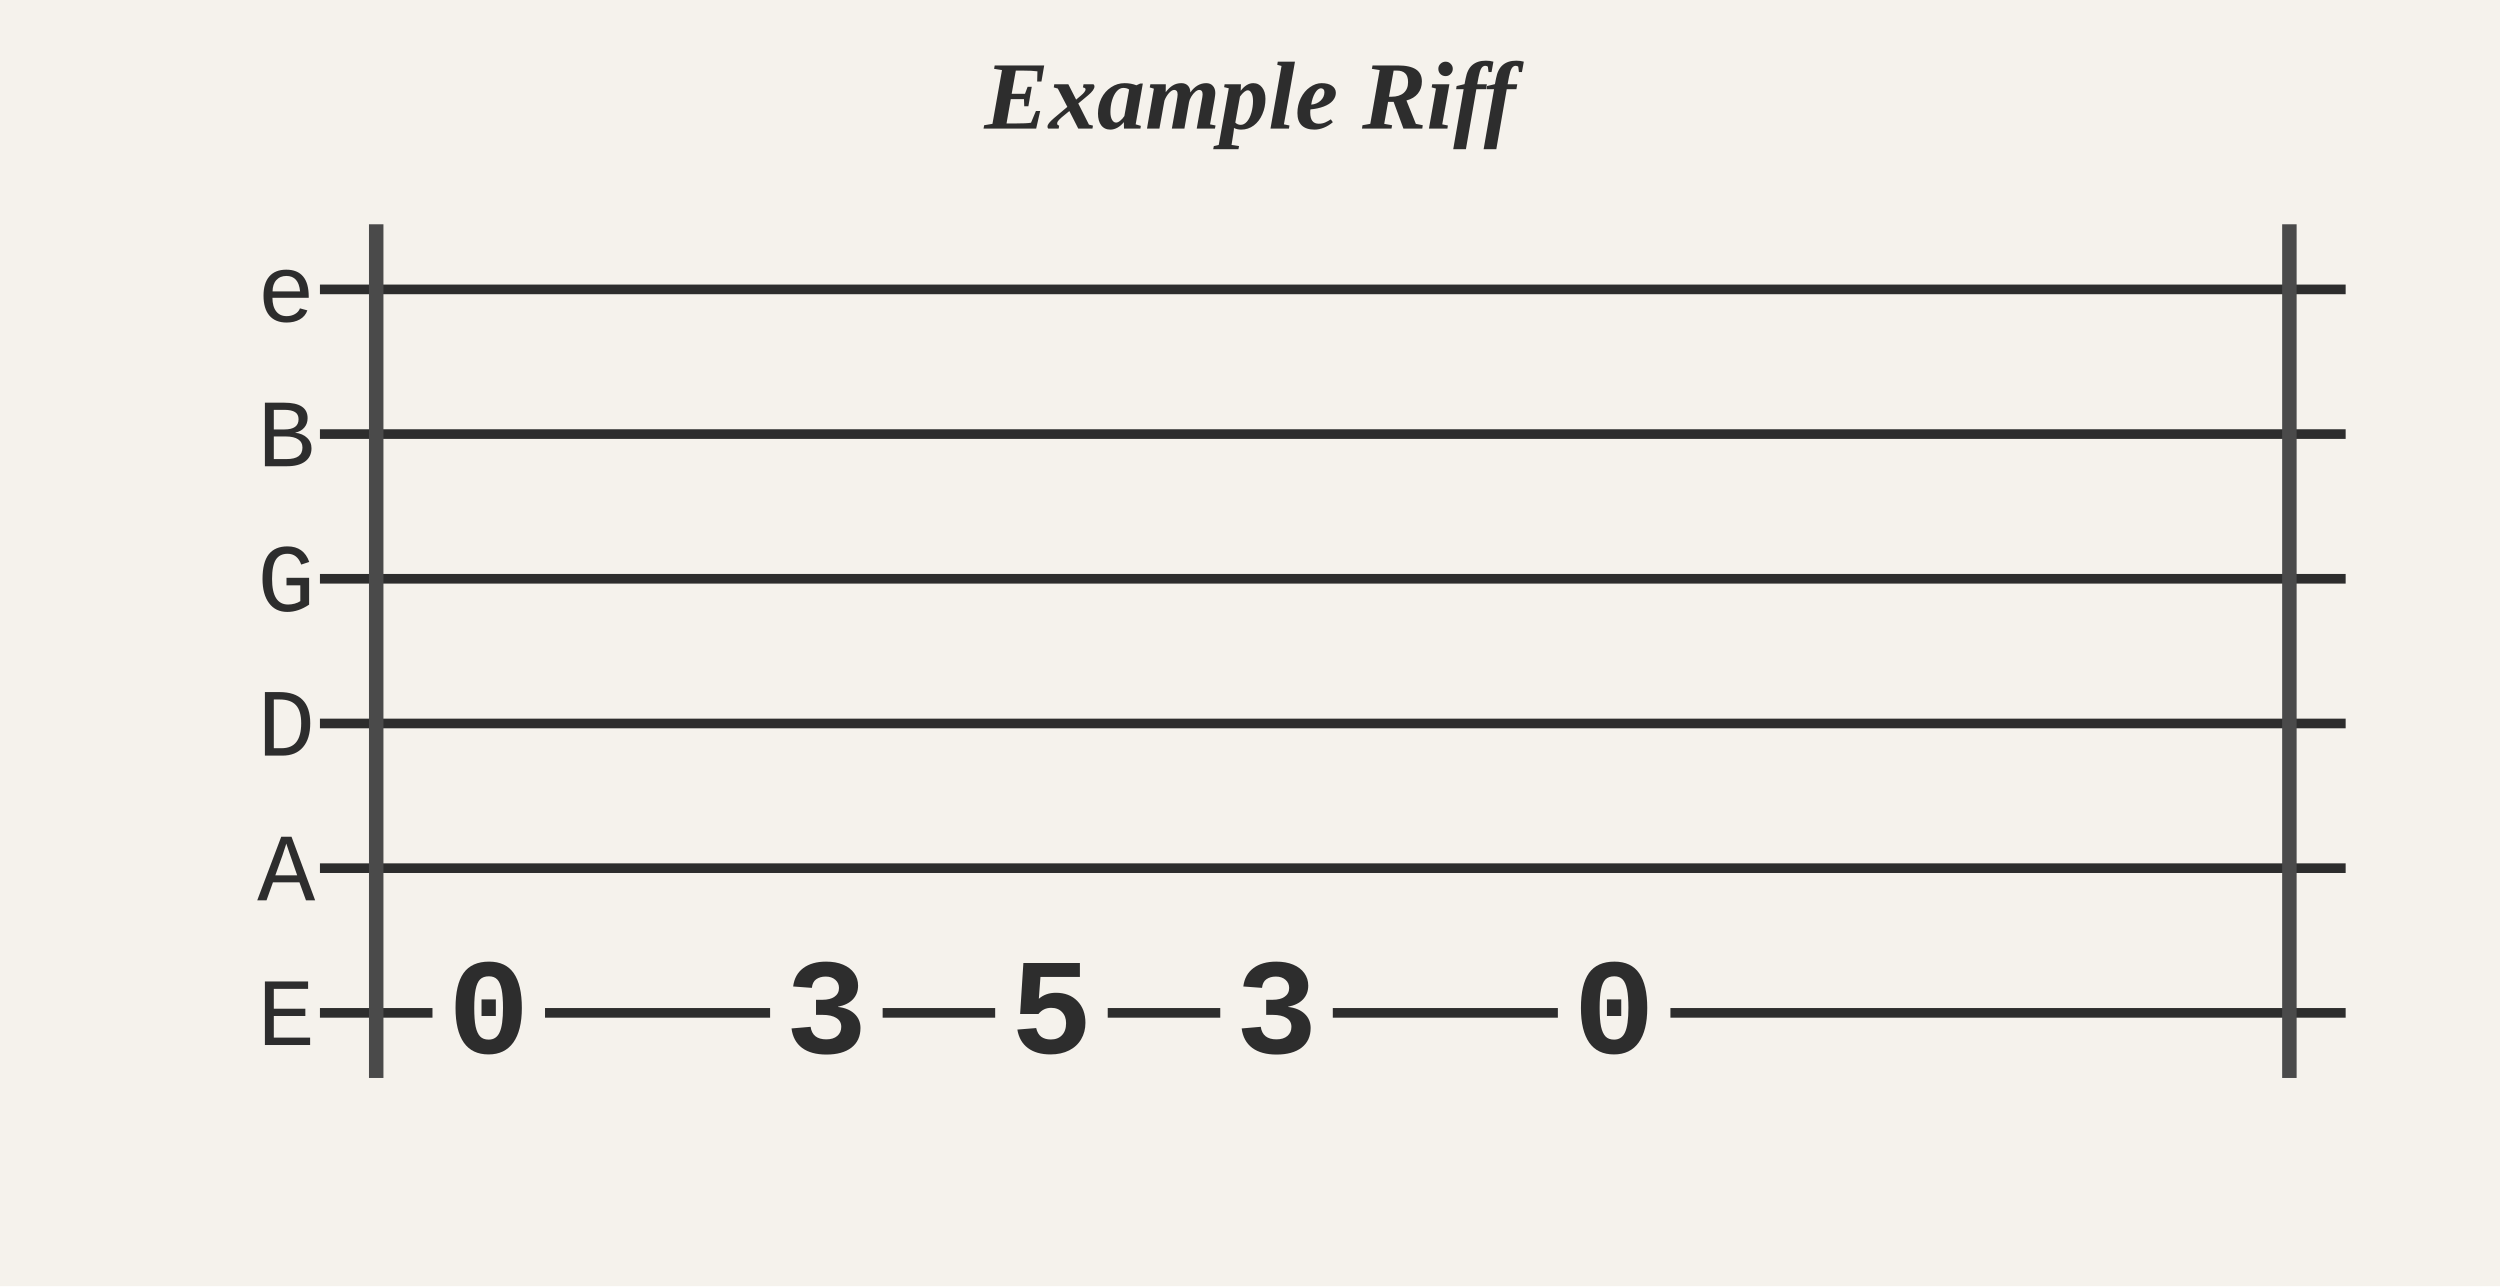
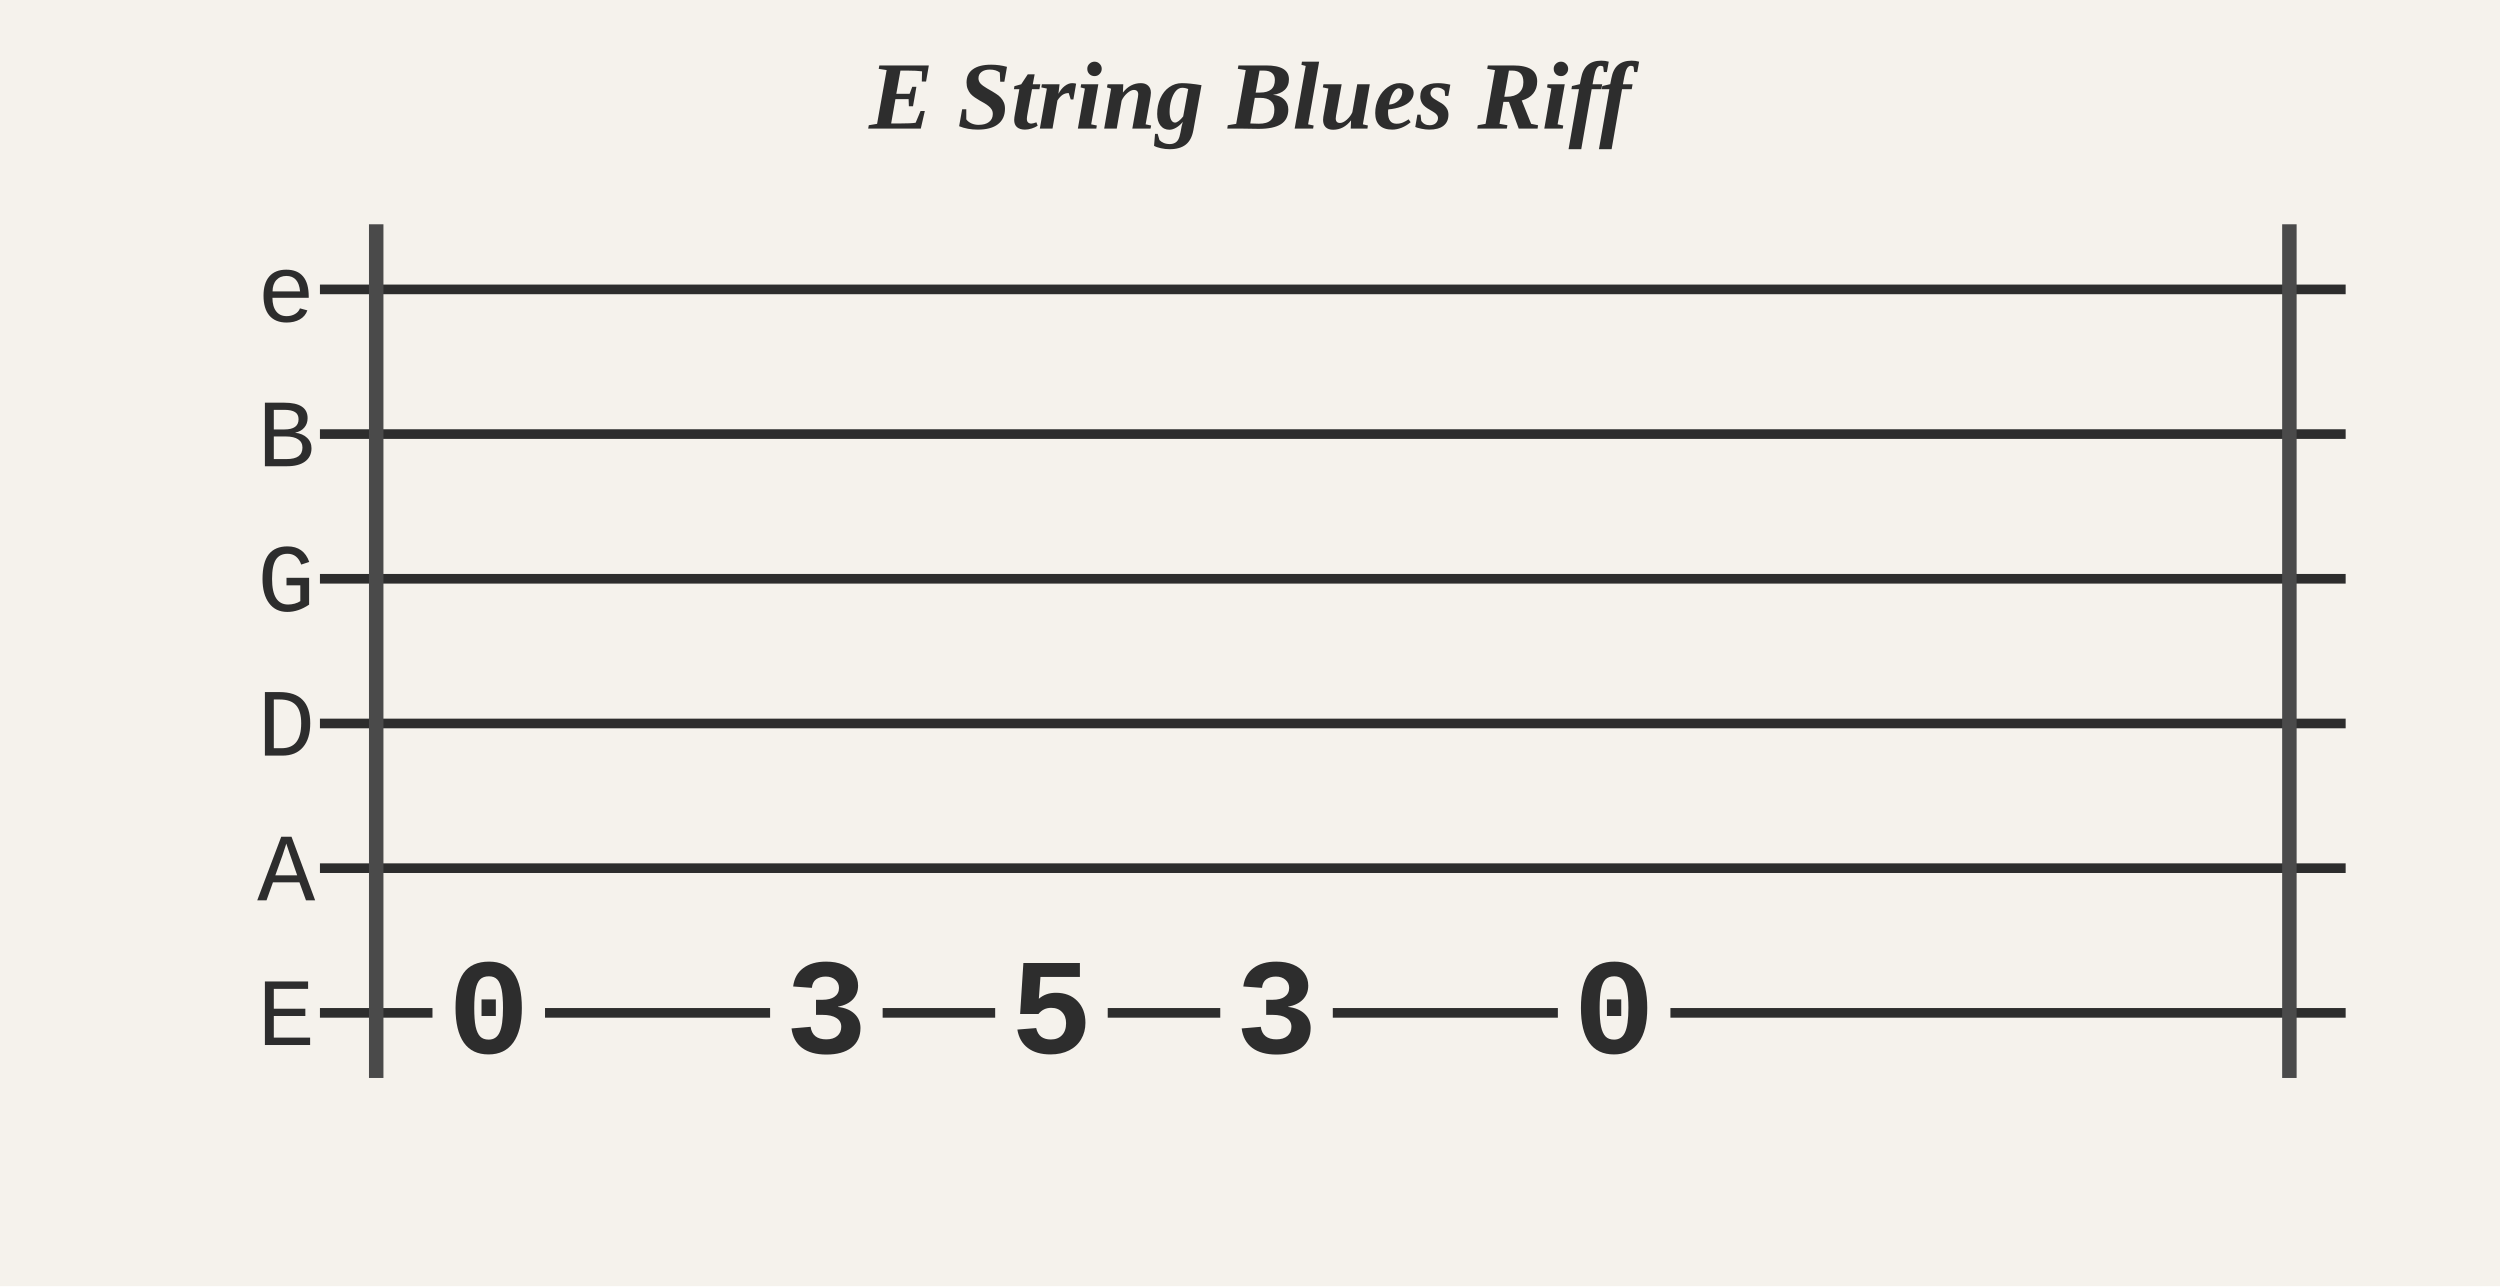
<svg xmlns="http://www.w3.org/2000/svg" baseProfile="full" height="160" version="1.1" viewBox="0,0,311,160" width="311">
  <defs />
  <rect fill="#F5F2EC" height="160" width="311" x="0" y="0" />
-   <text fill="#2D2D2D" font-family="Georgia, &quot;Times New Roman&quot;, serif" font-size="12" font-style="italic" font-weight="bold" text-anchor="middle" x="155.5" y="16">Example Riff</text>
+   <text fill="#2D2D2D" font-family="Georgia, &quot;Times New Roman&quot;, serif" font-size="12" font-style="italic" font-weight="bold" text-anchor="middle" x="155.5" y="16">E String Blues Riff</text>
  <text fill="#2D2D2D" font-family="&quot;Courier New&quot;, Courier, monospace" font-size="12" x="32" y="40">e</text>
  <line stroke="#2D2D2D" stroke-width="1.2" x1="39.8" x2="291.8" y1="36" y2="36" />
  <text fill="#2D2D2D" font-family="&quot;Courier New&quot;, Courier, monospace" font-size="12" x="32" y="58">B</text>
  <line stroke="#2D2D2D" stroke-width="1.2" x1="39.8" x2="291.8" y1="54" y2="54" />
  <text fill="#2D2D2D" font-family="&quot;Courier New&quot;, Courier, monospace" font-size="12" x="32" y="76">G</text>
  <line stroke="#2D2D2D" stroke-width="1.2" x1="39.8" x2="291.8" y1="72" y2="72" />
  <text fill="#2D2D2D" font-family="&quot;Courier New&quot;, Courier, monospace" font-size="12" x="32" y="94">D</text>
  <line stroke="#2D2D2D" stroke-width="1.2" x1="39.8" x2="291.8" y1="90" y2="90" />
  <text fill="#2D2D2D" font-family="&quot;Courier New&quot;, Courier, monospace" font-size="12" x="32" y="112">A</text>
  <line stroke="#2D2D2D" stroke-width="1.2" x1="39.8" x2="291.8" y1="108" y2="108" />
  <text fill="#2D2D2D" font-family="&quot;Courier New&quot;, Courier, monospace" font-size="12" x="32" y="130">E</text>
  <line stroke="#2D2D2D" stroke-width="1.2" x1="39.8" x2="291.8" y1="126" y2="126" />
  <line stroke="#4A4A4A" stroke-width="1.8" x1="284.8" x2="284.8" y1="27.9" y2="134.1" />
  <line stroke="#4A4A4A" stroke-width="1.8" x1="46.8" x2="46.8" y1="27.9" y2="134.1" />
  <rect fill="#F5F2EC" height="17.0" width="14" x="53.8" y="113.76" />
  <text fill="#2D2D2D" font-family="&quot;Courier New&quot;, Courier, monospace" font-size="17" font-weight="bold" text-anchor="middle" x="60.8" y="131">0</text>
  <rect fill="#F5F2EC" height="17.0" width="14" x="95.8" y="113.76" />
  <text fill="#2D2D2D" font-family="&quot;Courier New&quot;, Courier, monospace" font-size="17" font-weight="bold" text-anchor="middle" x="102.8" y="131">3</text>
  <rect fill="#F5F2EC" height="17.0" width="14" x="123.8" y="113.76" />
  <text fill="#2D2D2D" font-family="&quot;Courier New&quot;, Courier, monospace" font-size="17" font-weight="bold" text-anchor="middle" x="130.8" y="131">5</text>
  <rect fill="#F5F2EC" height="17.0" width="14" x="151.8" y="113.76" />
  <text fill="#2D2D2D" font-family="&quot;Courier New&quot;, Courier, monospace" font-size="17" font-weight="bold" text-anchor="middle" x="158.8" y="131">3</text>
  <rect fill="#F5F2EC" height="17.0" width="14" x="193.8" y="113.76" />
  <text fill="#2D2D2D" font-family="&quot;Courier New&quot;, Courier, monospace" font-size="17" font-weight="bold" text-anchor="middle" x="200.8" y="131">0</text>
</svg>
